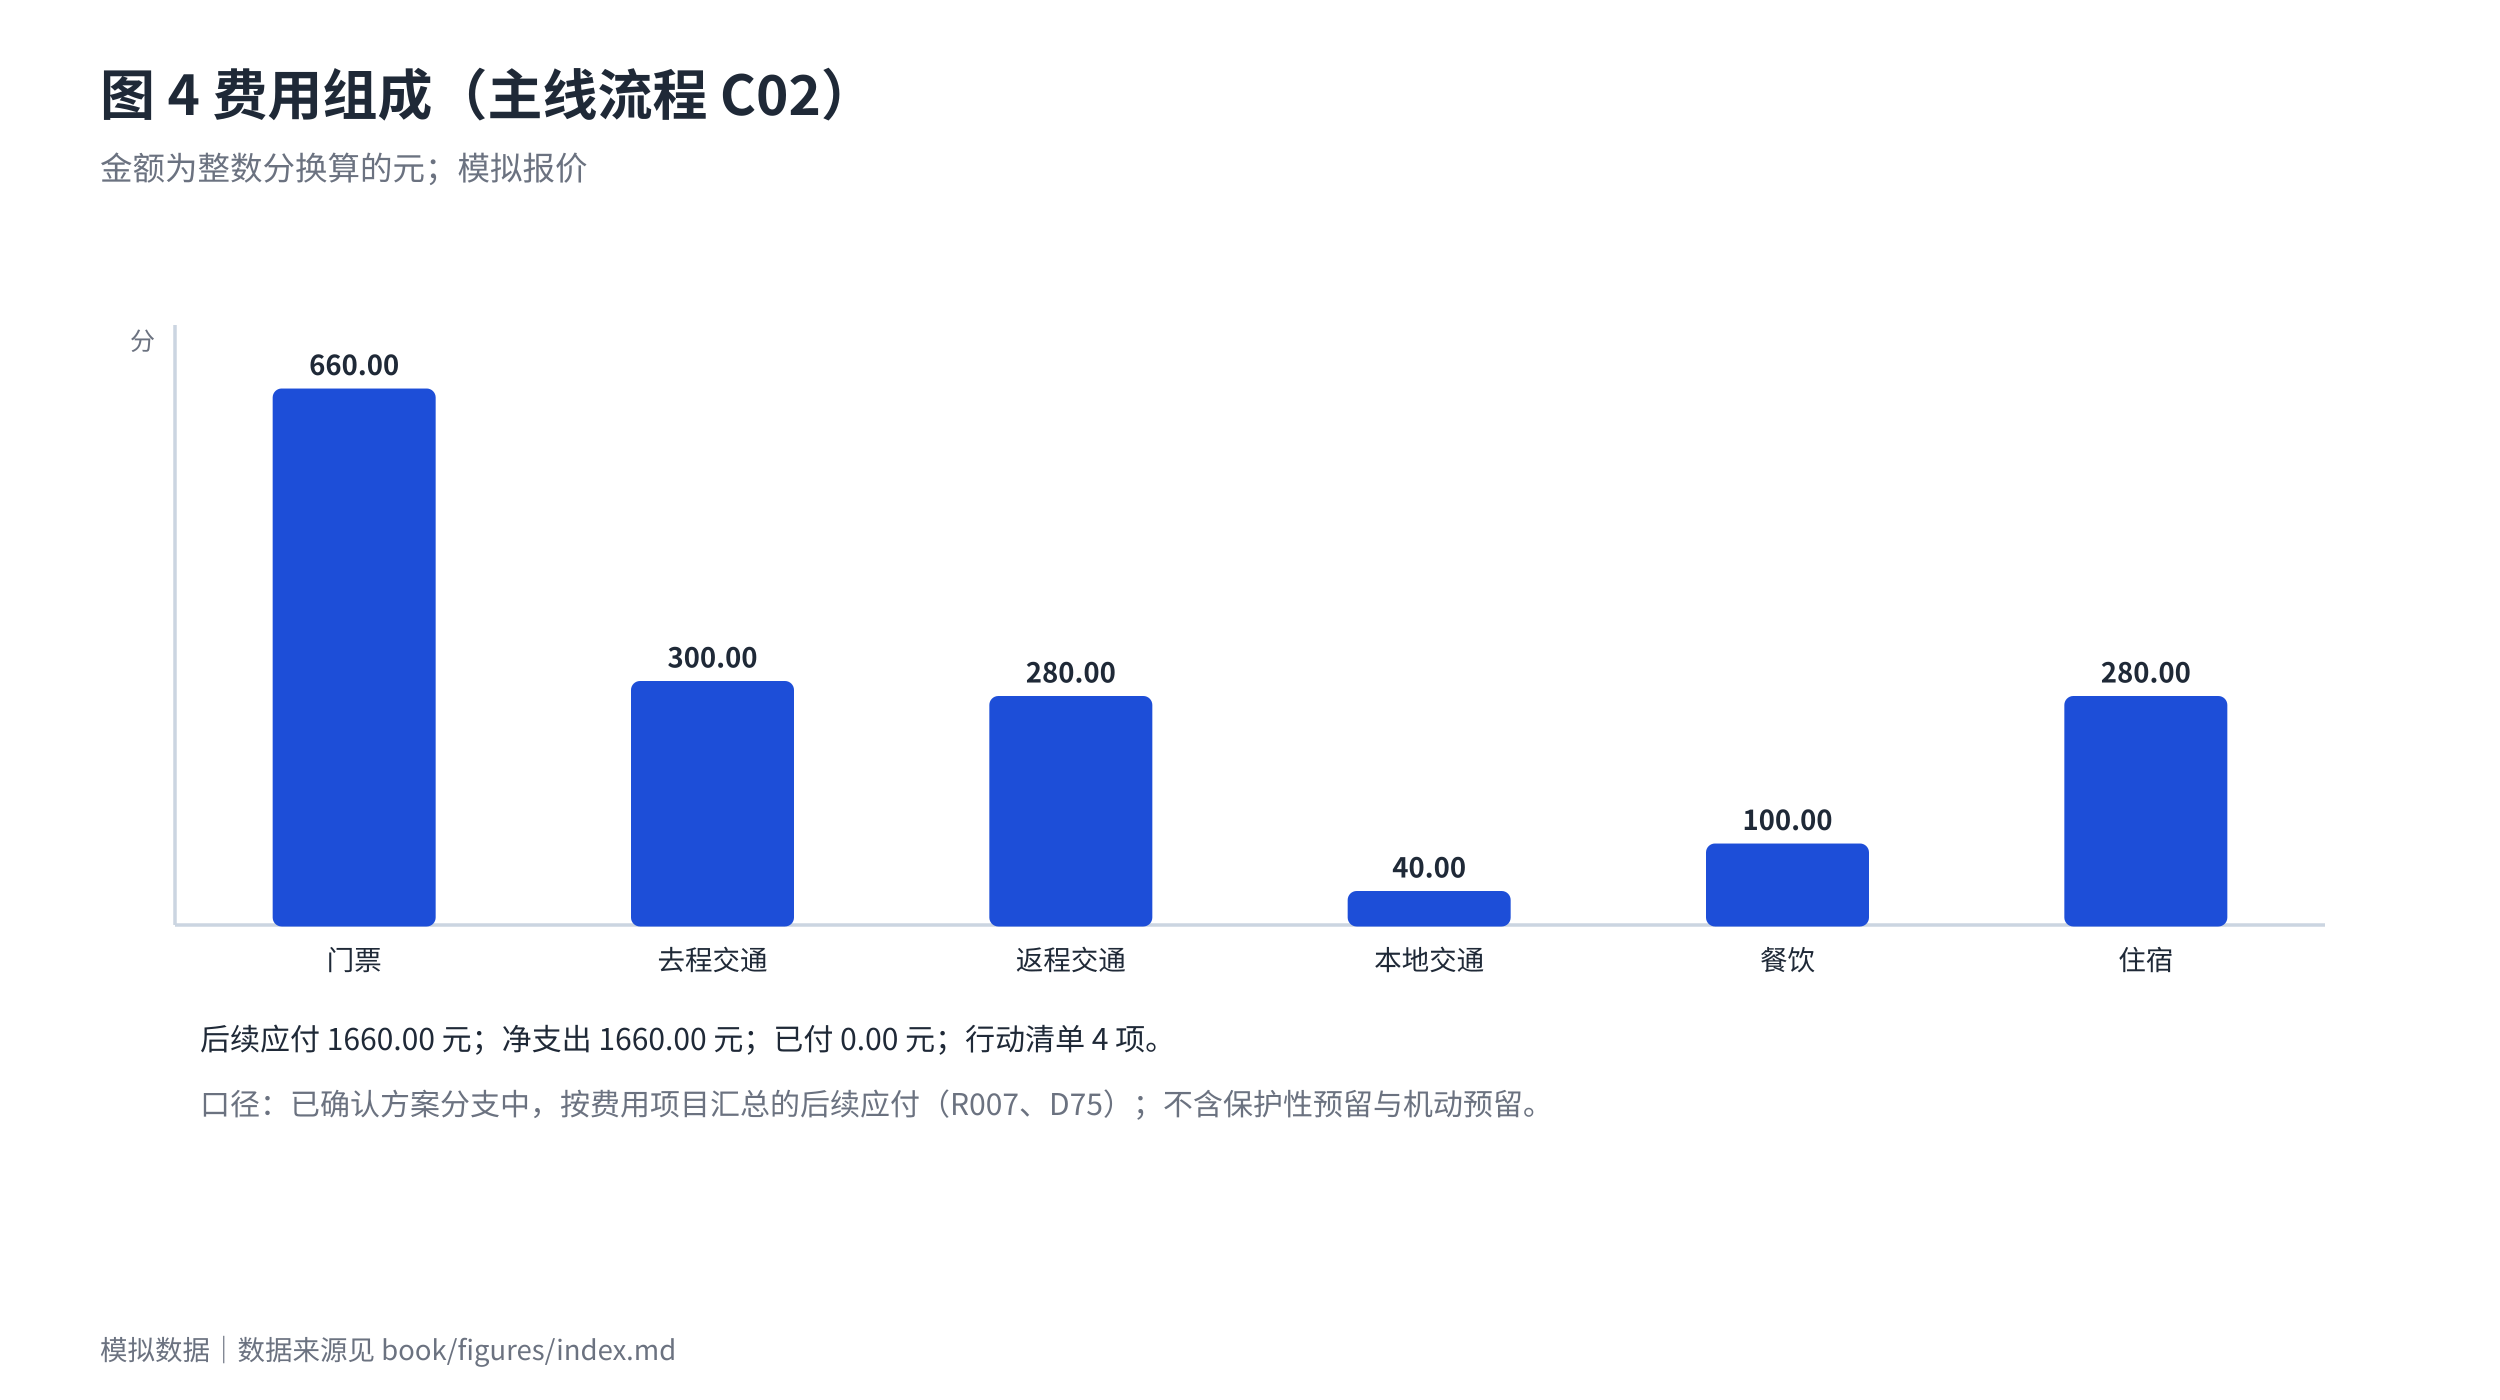
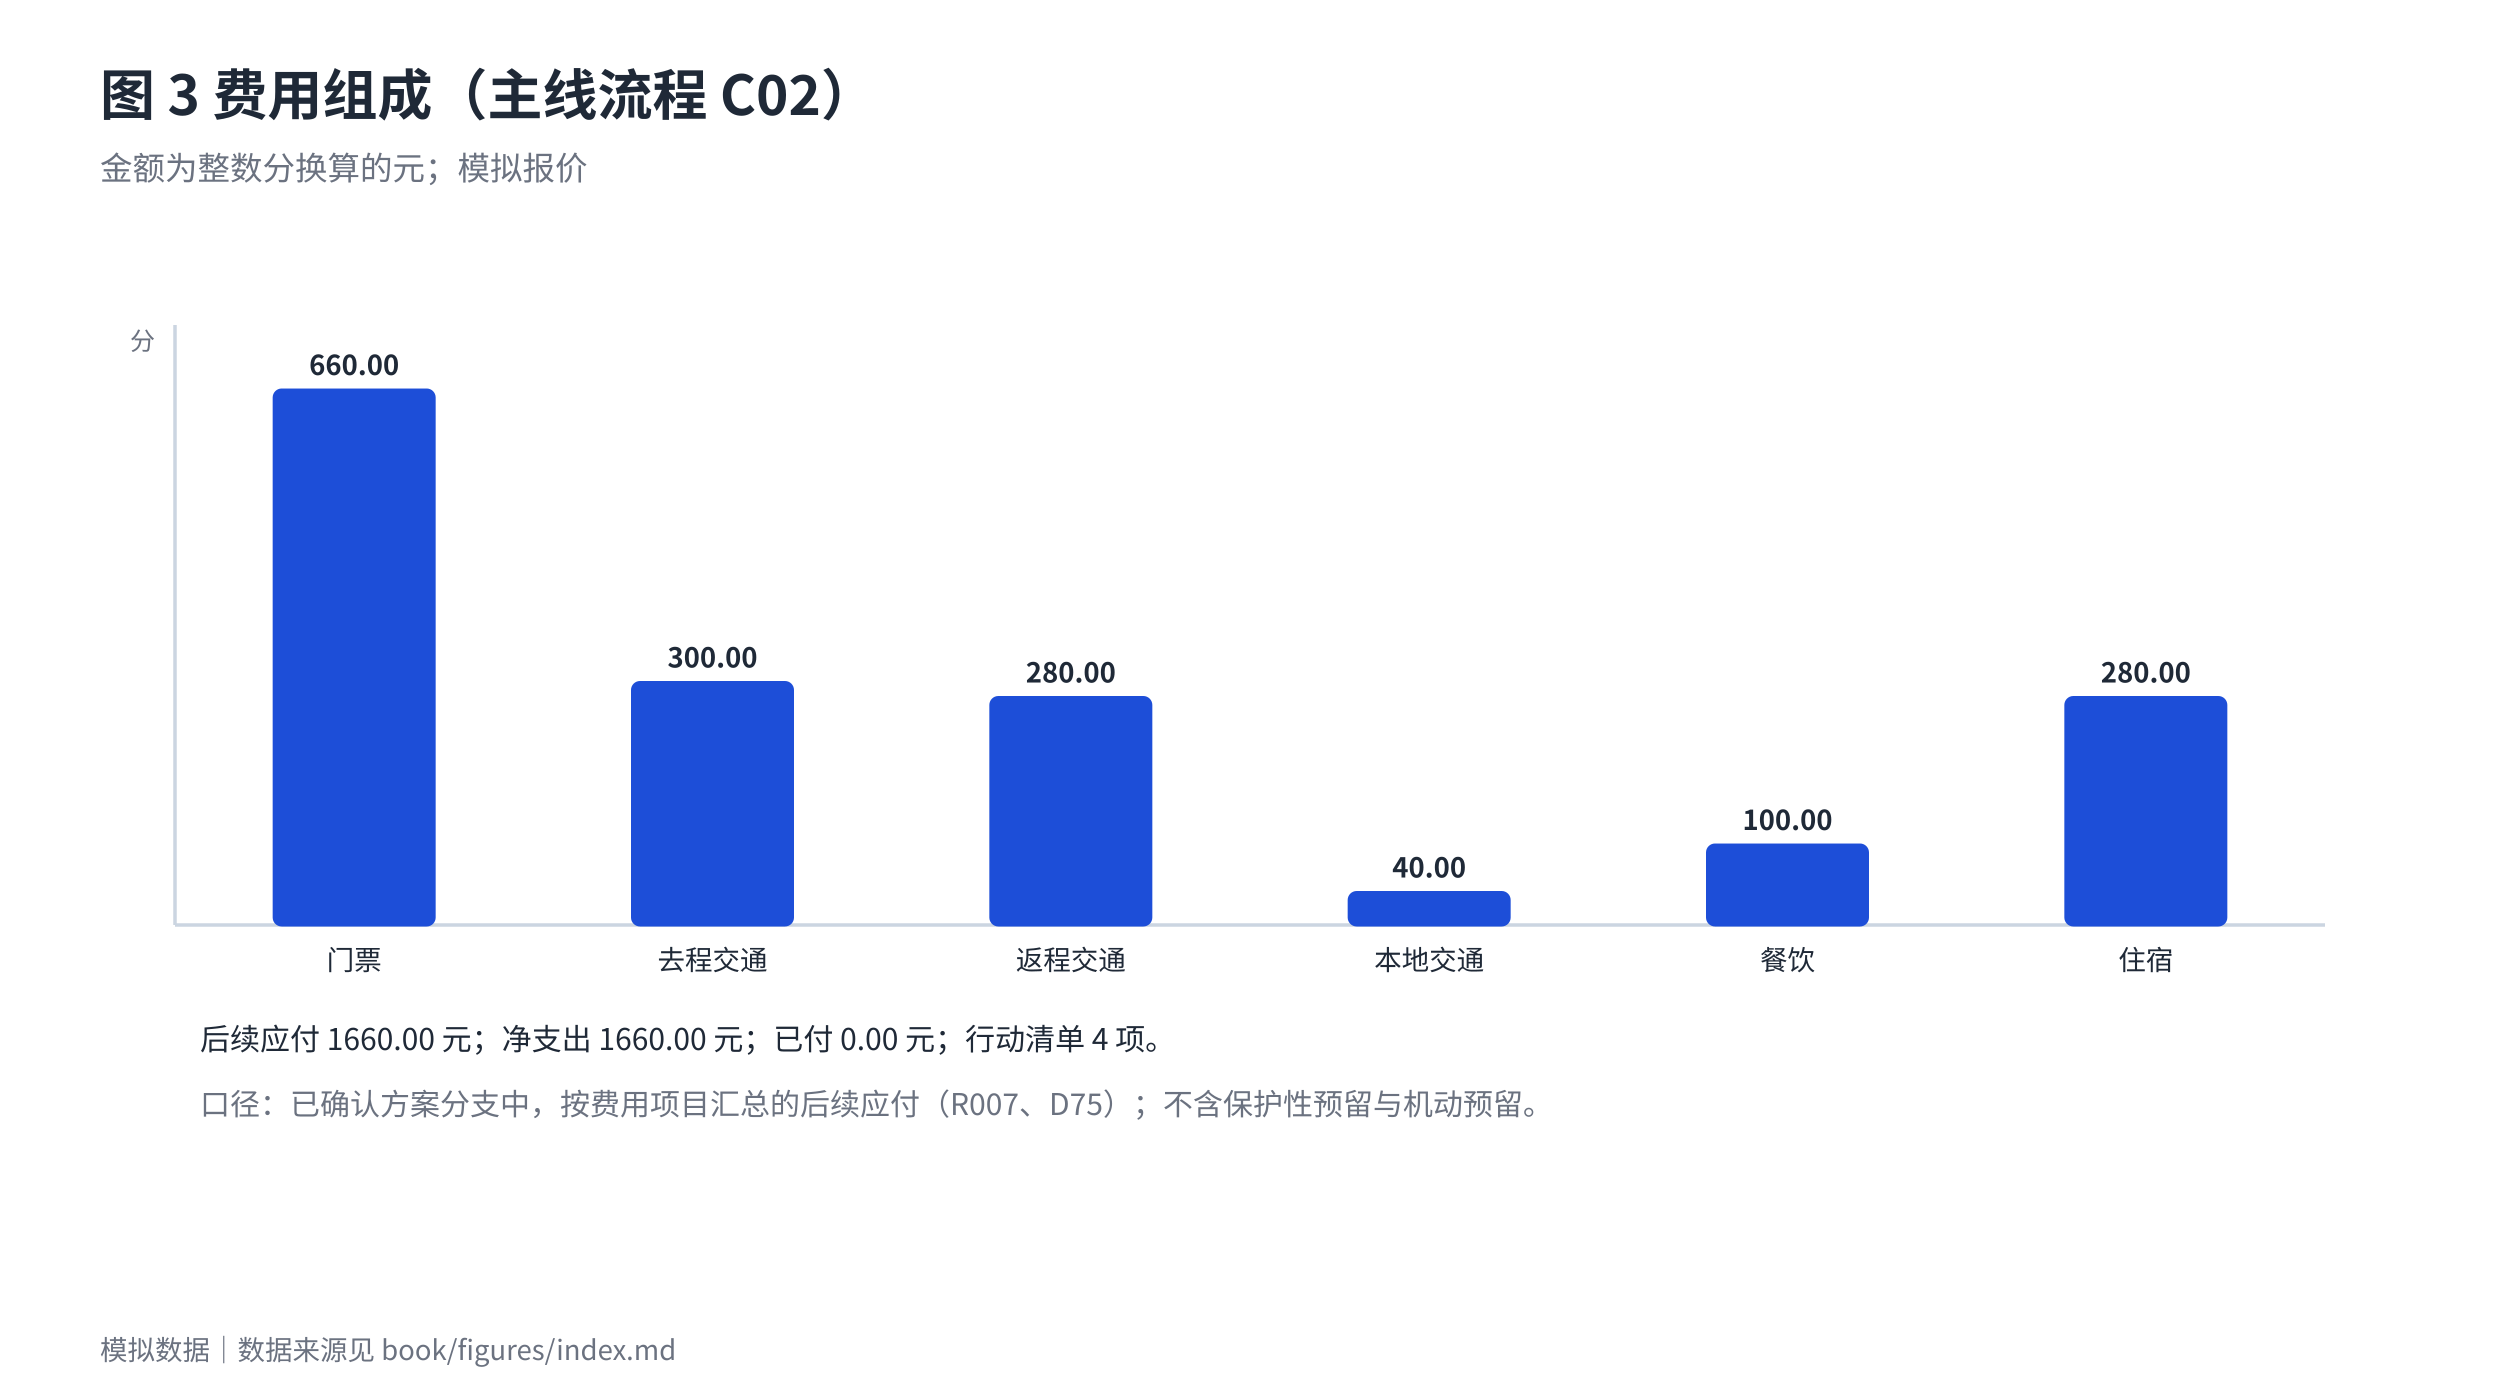
- <svg xmlns="http://www.w3.org/2000/svg" viewBox="0 0 1000 560" width="1000" height="560" role="img" aria-label="图 4 费用组成（主线流程 C02）">
+ <svg xmlns="http://www.w3.org/2000/svg" viewBox="0 0 1000 560" width="1000" height="560" role="img" aria-label="图 3 费用组成（主线流程 C02）">
  <rect x="0" y="0" width="1000" height="560" rx="0" fill="#ffffff" stroke="#ffffff" stroke-width="1.2" />
-   <text x="40" y="46" font-size="22" font-family="'Noto Sans CJK SC','Microsoft YaHei',sans-serif" text-anchor="start" font-weight="bold" fill="#1f2937">图 4 费用组成（主线流程 C02）</text>
+   <text x="40" y="46" font-size="22" font-family="'Noto Sans CJK SC','Microsoft YaHei',sans-serif" text-anchor="start" font-weight="bold" fill="#1f2937">图 3 费用组成（主线流程 C02）</text>
  <text x="40" y="72" font-size="13" font-family="'Noto Sans CJK SC','Microsoft YaHei',sans-serif" text-anchor="start" font-weight="normal" fill="#6b7280">金额为整数分换算的元；模拟报价</text>
  <line x1="70" y1="370" x2="930" y2="370" stroke="#cbd5e1" stroke-width="1.4" />
  <line x1="70" y1="130" x2="70" y2="370" stroke="#cbd5e1" stroke-width="1.4" />
  <rect x="109.667" y="156" width="64" height="214" rx="3" fill="#1d4ed8" stroke="#1d4ed8" stroke-width="1.2" />
  <text x="141.667" y="150" font-size="11" font-family="'Noto Sans CJK SC','Microsoft YaHei',sans-serif" text-anchor="middle" font-weight="bold" fill="#1f2937">660.00</text>
  <text x="141.667" y="388" font-size="11" font-family="'Noto Sans CJK SC','Microsoft YaHei',sans-serif" text-anchor="middle" font-weight="normal" fill="#1f2937">门票</text>
  <rect x="253" y="273" width="64" height="97" rx="3" fill="#1d4ed8" stroke="#1d4ed8" stroke-width="1.2" />
  <text x="285" y="267" font-size="11" font-family="'Noto Sans CJK SC','Microsoft YaHei',sans-serif" text-anchor="middle" font-weight="bold" fill="#1f2937">300.00</text>
  <text x="285" y="388" font-size="11" font-family="'Noto Sans CJK SC','Microsoft YaHei',sans-serif" text-anchor="middle" font-weight="normal" fill="#1f2937">去程交通</text>
  <rect x="396.333" y="279" width="64" height="91" rx="3" fill="#1d4ed8" stroke="#1d4ed8" stroke-width="1.2" />
  <text x="428.333" y="273" font-size="11" font-family="'Noto Sans CJK SC','Microsoft YaHei',sans-serif" text-anchor="middle" font-weight="bold" fill="#1f2937">280.00</text>
  <text x="428.333" y="388" font-size="11" font-family="'Noto Sans CJK SC','Microsoft YaHei',sans-serif" text-anchor="middle" font-weight="normal" fill="#1f2937">返程交通</text>
  <rect x="539.667" y="357" width="64" height="13" rx="3" fill="#1d4ed8" stroke="#1d4ed8" stroke-width="1.2" />
  <text x="571.667" y="351" font-size="11" font-family="'Noto Sans CJK SC','Microsoft YaHei',sans-serif" text-anchor="middle" font-weight="bold" fill="#1f2937">40.00</text>
  <text x="571.667" y="388" font-size="11" font-family="'Noto Sans CJK SC','Microsoft YaHei',sans-serif" text-anchor="middle" font-weight="normal" fill="#1f2937">本地交通</text>
  <rect x="683" y="338" width="64" height="32" rx="3" fill="#1d4ed8" stroke="#1d4ed8" stroke-width="1.2" />
  <text x="715" y="332" font-size="11" font-family="'Noto Sans CJK SC','Microsoft YaHei',sans-serif" text-anchor="middle" font-weight="bold" fill="#1f2937">100.00</text>
  <text x="715" y="388" font-size="11" font-family="'Noto Sans CJK SC','Microsoft YaHei',sans-serif" text-anchor="middle" font-weight="normal" fill="#1f2937">餐饮</text>
  <rect x="826.333" y="279" width="64" height="91" rx="3" fill="#1d4ed8" stroke="#1d4ed8" stroke-width="1.2" />
  <text x="858.333" y="273" font-size="11" font-family="'Noto Sans CJK SC','Microsoft YaHei',sans-serif" text-anchor="middle" font-weight="bold" fill="#1f2937">280.00</text>
  <text x="858.333" y="388" font-size="11" font-family="'Noto Sans CJK SC','Microsoft YaHei',sans-serif" text-anchor="middle" font-weight="normal" fill="#1f2937">住宿</text>
  <text x="62" y="140" font-size="10" font-family="'Noto Sans CJK SC','Microsoft YaHei',sans-serif" text-anchor="end" font-weight="normal" fill="#6b7280">分</text>
  <text x="80" y="420" font-size="12" font-family="'Noto Sans CJK SC','Microsoft YaHei',sans-serif" text-anchor="start" font-weight="normal" fill="#1f2937">后续应付 1660.00 元；净支出 1660.00 元；已付 0.00 元；行动清单 4 项。</text>
  <text x="80" y="446" font-size="12" font-family="'Noto Sans CJK SC','Microsoft YaHei',sans-serif" text-anchor="start" font-weight="normal" fill="#6b7280">口径：已确认方案分支中，按费用项目汇总的后续应付（R007、D75）；不含保护性预留与机动预留。</text>
  <text x="40" y="544" font-size="11" font-family="'Noto Sans CJK SC','Microsoft YaHei',sans-serif" text-anchor="start" font-weight="normal" fill="#6b7280">模拟数据｜数据来源见 book/figures/index.md</text>
</svg>
